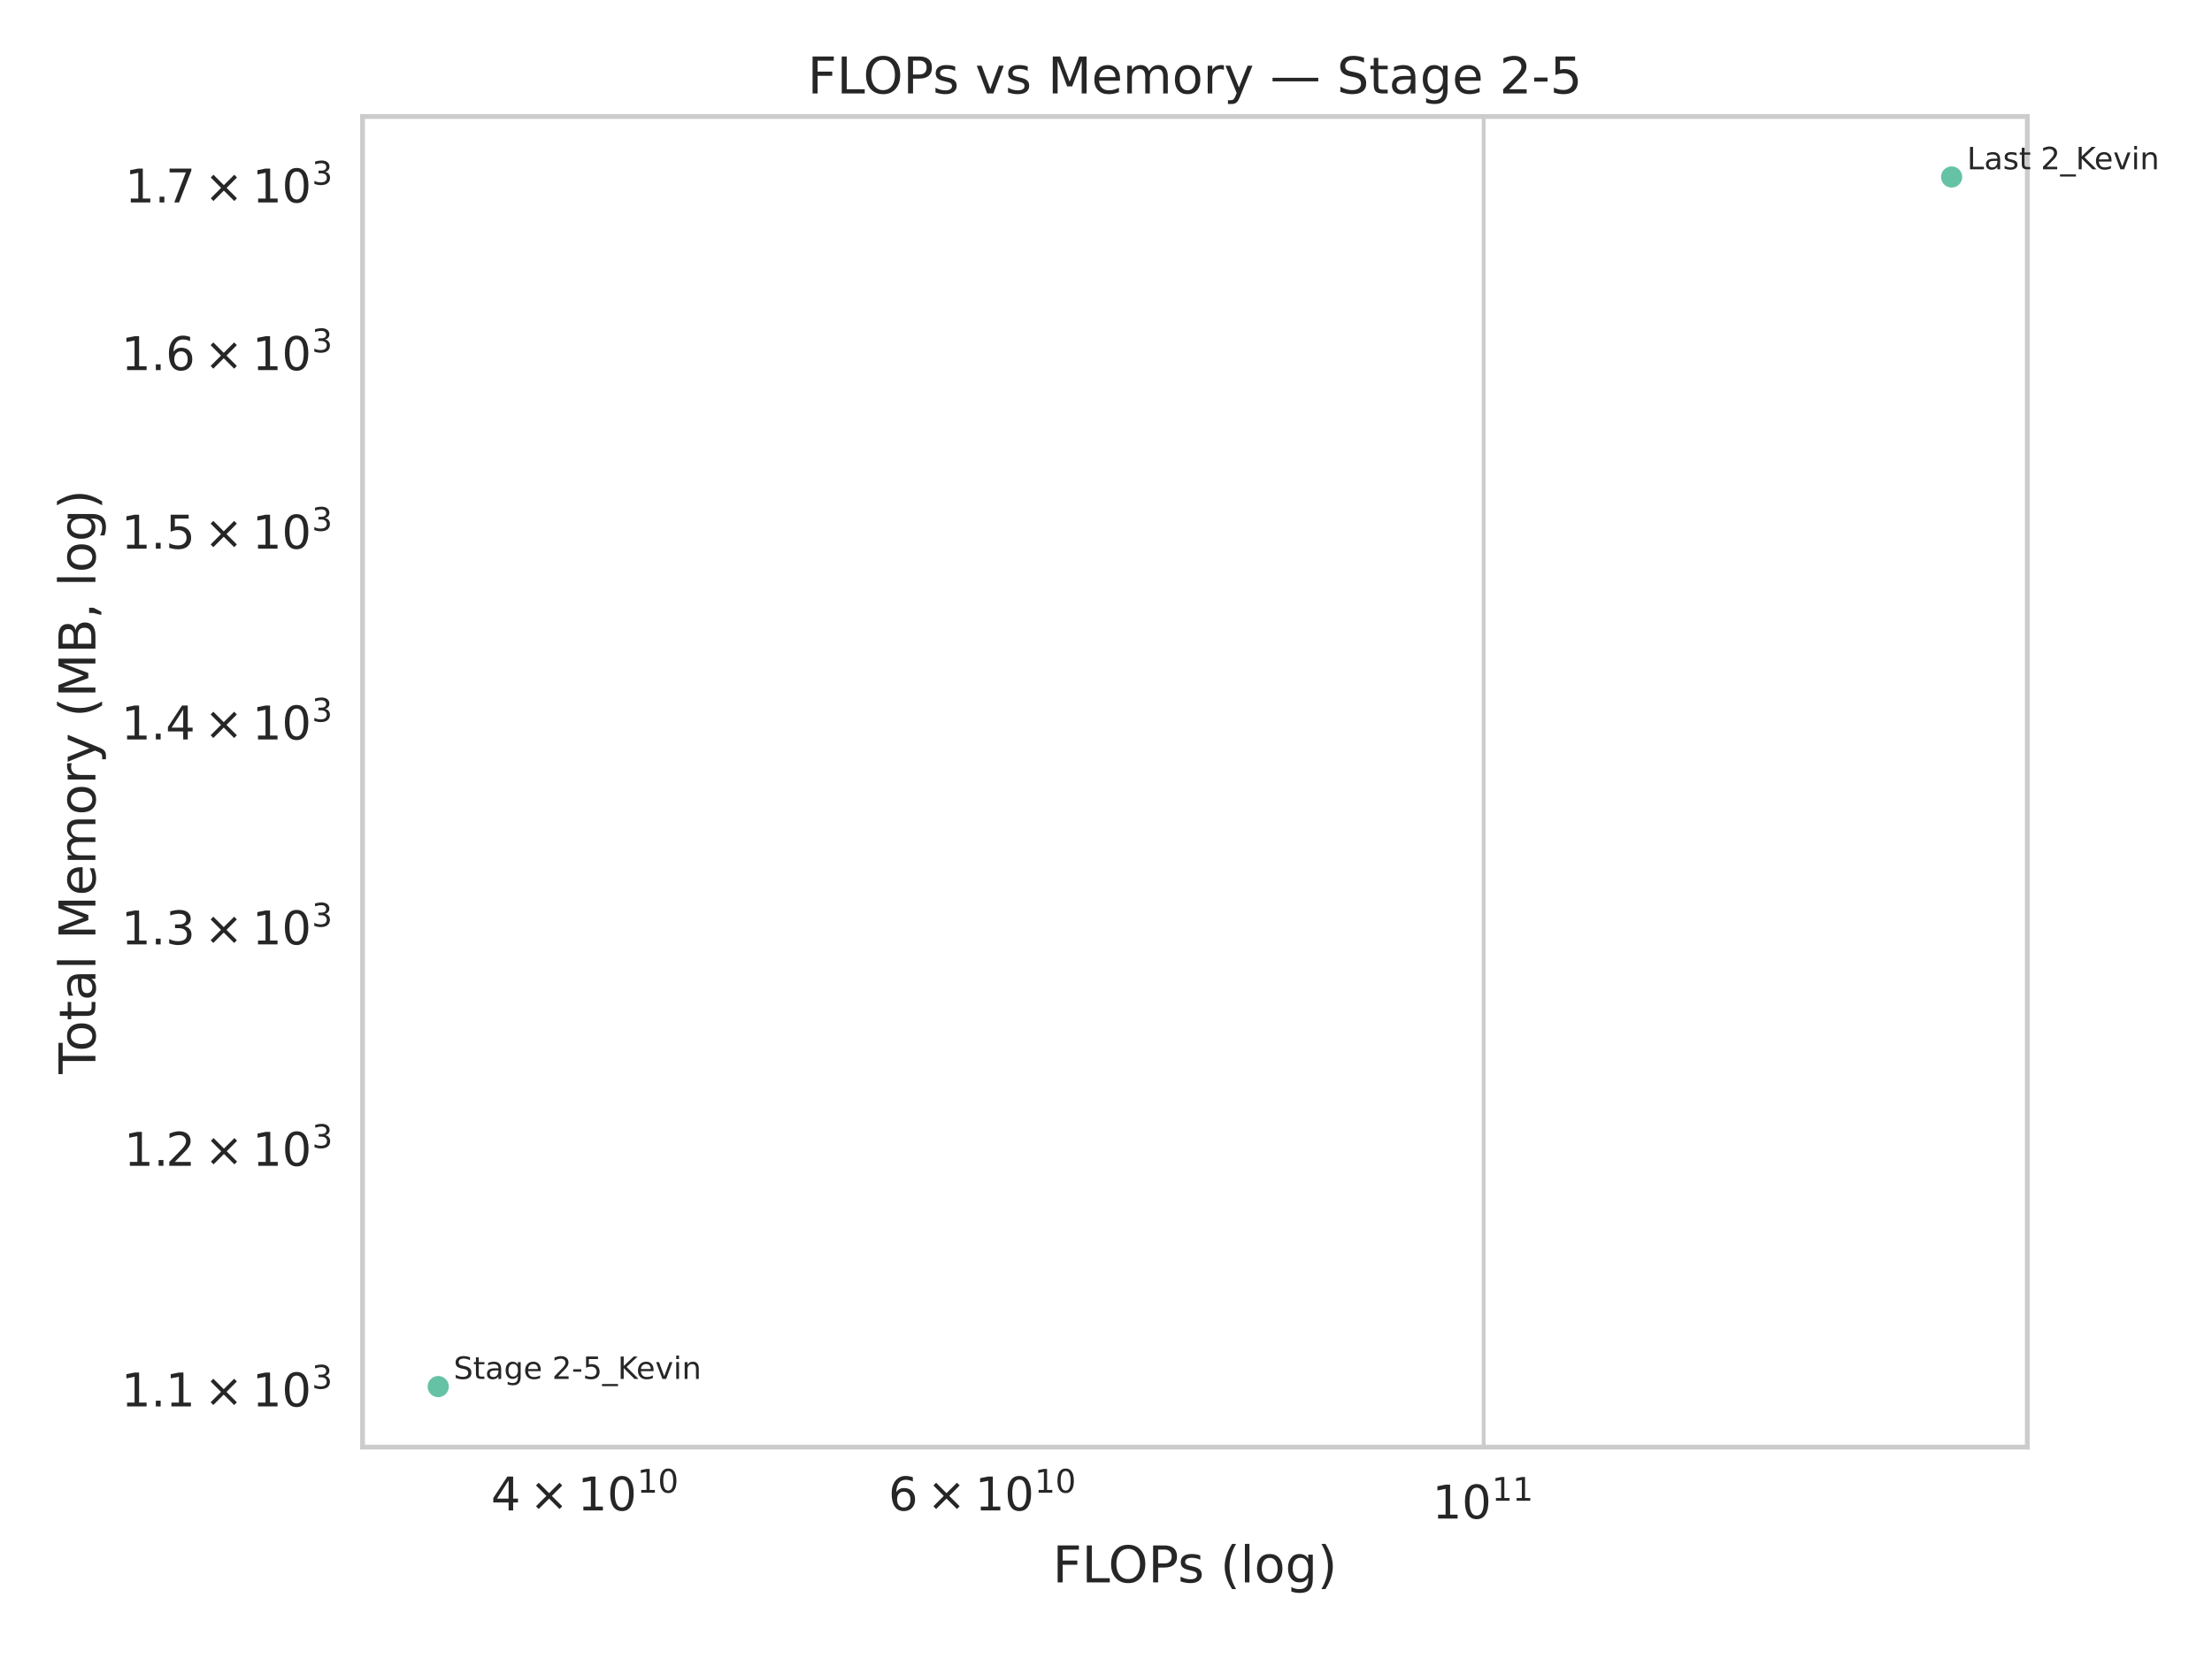
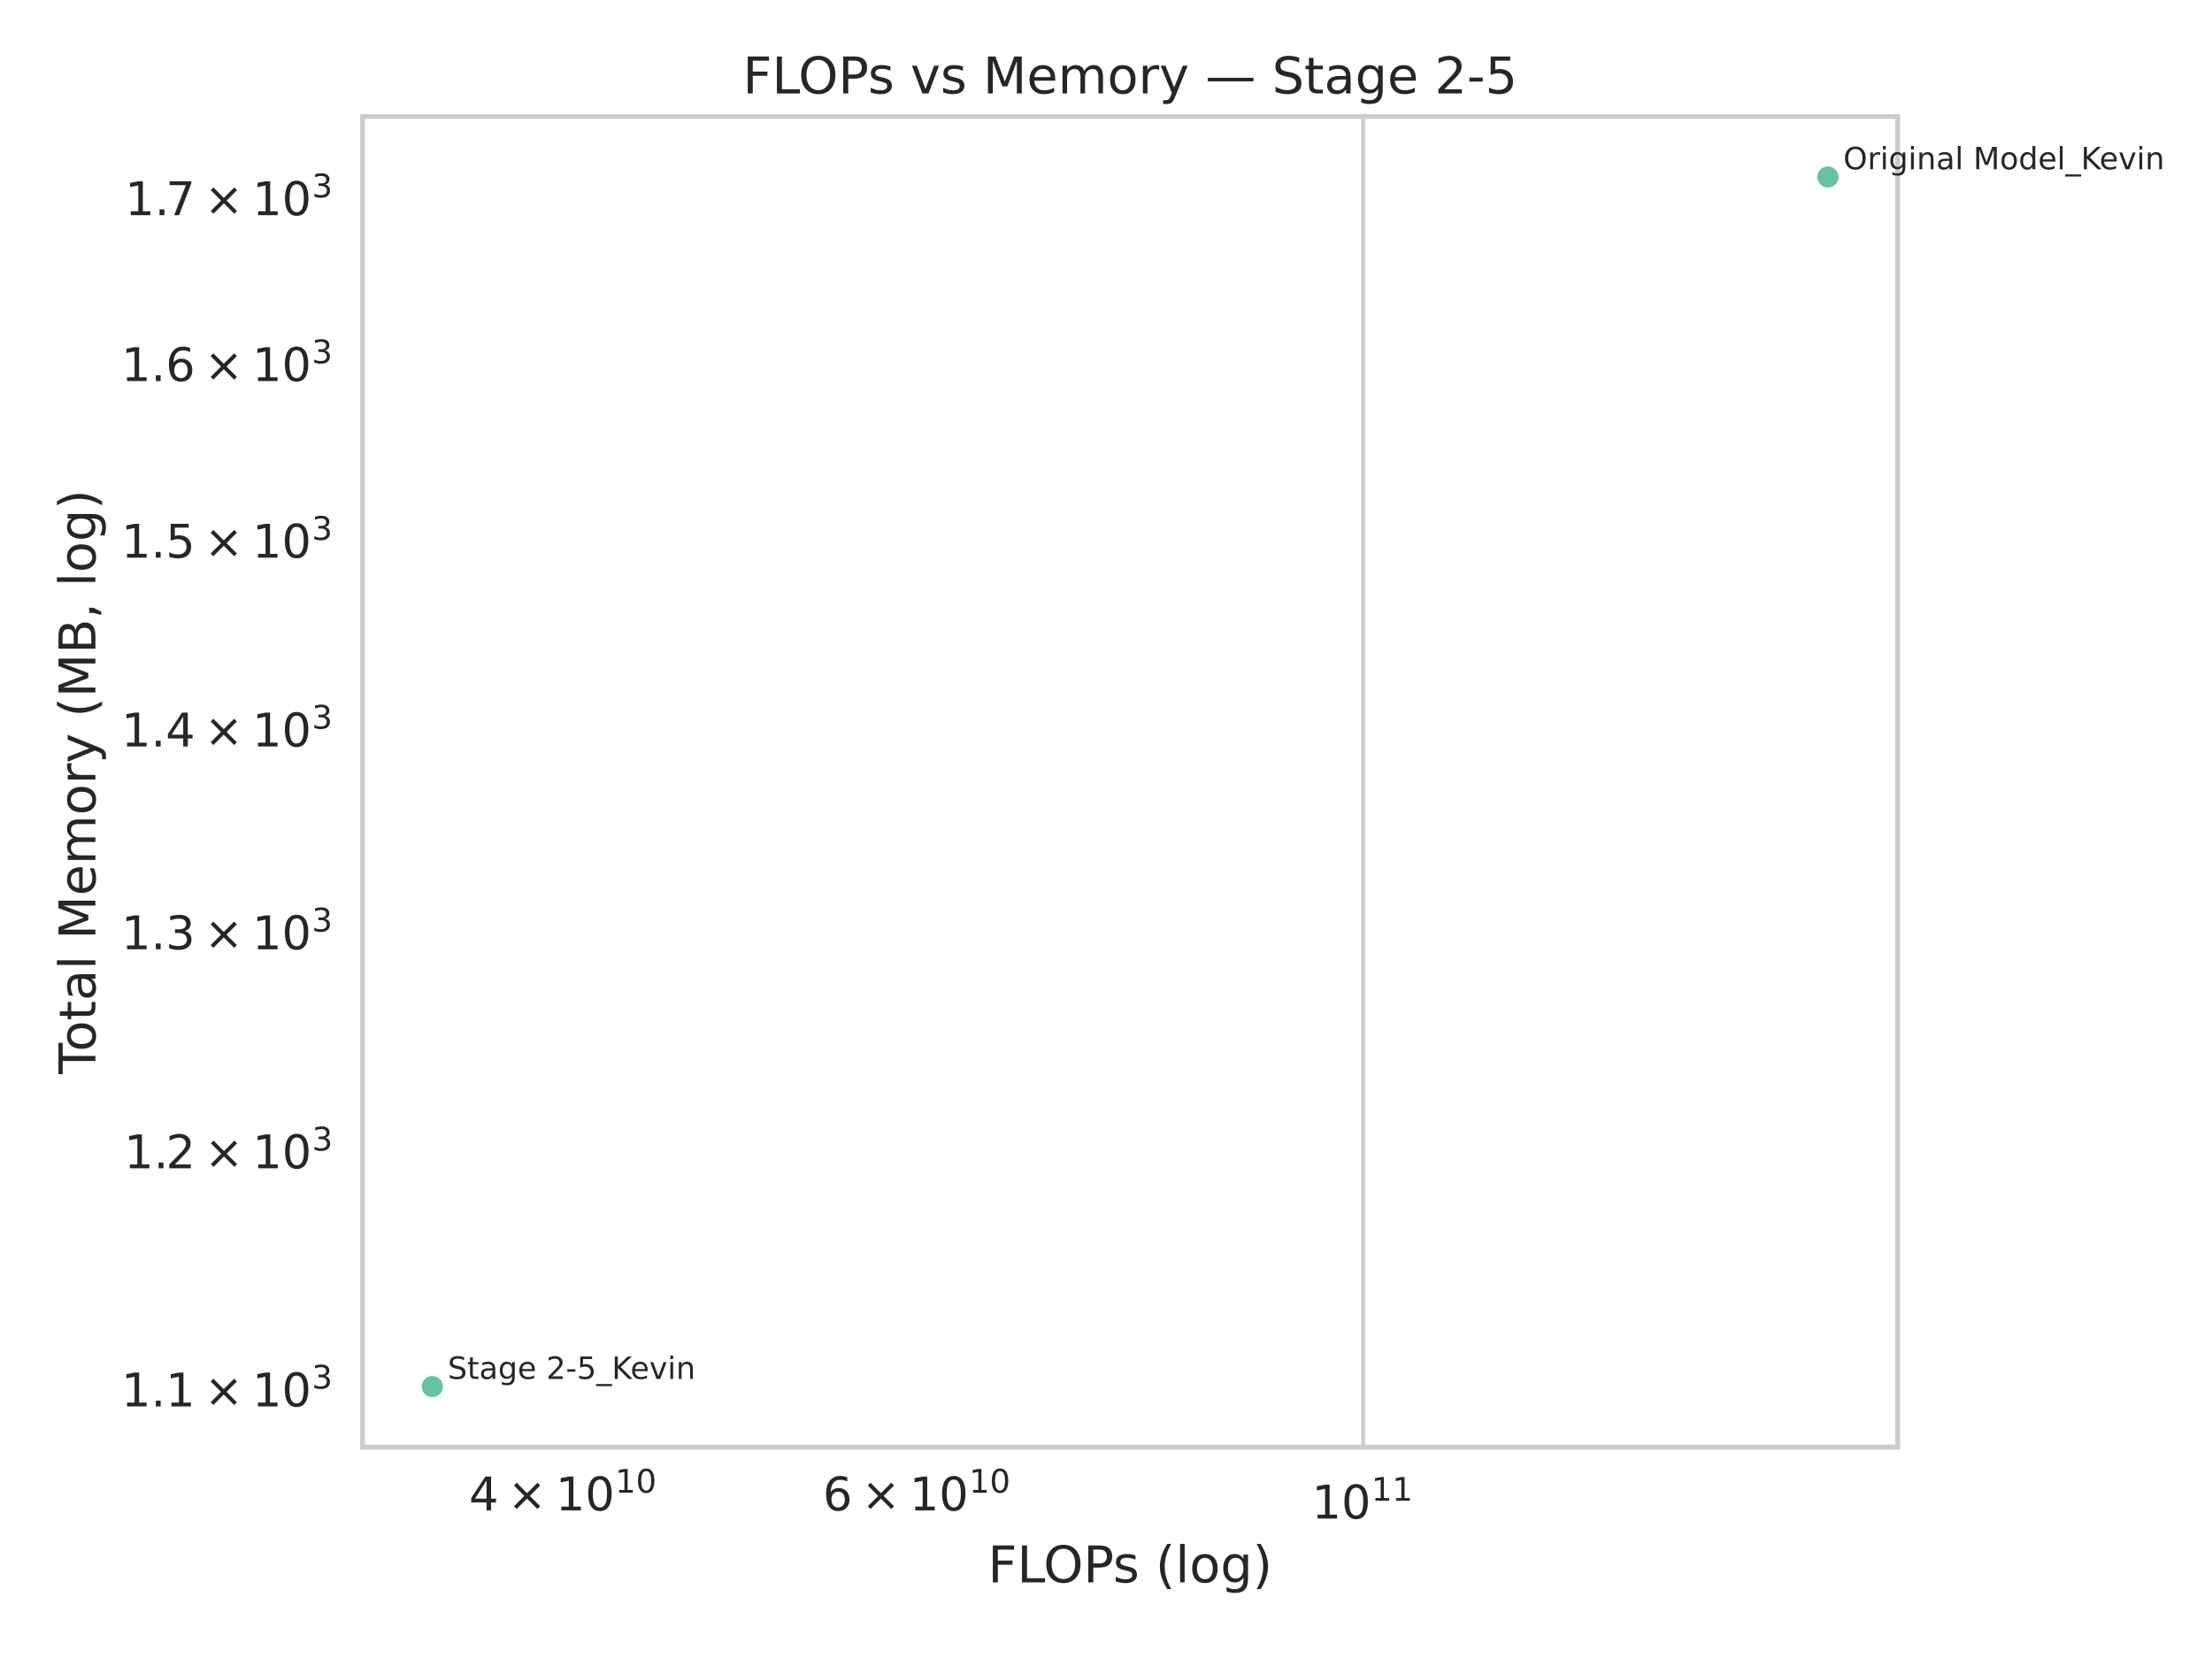
<svg xmlns="http://www.w3.org/2000/svg" xmlns:xlink="http://www.w3.org/1999/xlink" width="576pt" height="432pt" viewBox="0 0 576 432" version="1.1">
  <defs>
    <style type="text/css">*{stroke-linejoin: round; stroke-linecap: butt}</style>
  </defs>
  <g id="figure_1">
    <g id="patch_1">
      <path d="M 0 432  L 576 432  L 576 0  L 0 0  z " style="fill: #ffffff" />
    </g>
    <g id="axes_1">
      <g id="patch_2">
-         <path d="M 94.408 376.812  L 527.905 376.812  L 527.905 30.336  L 94.408 30.336  z " style="fill: #ffffff" />
+         <path d="M 94.408 376.812  L 494.155 376.812  L 494.155 30.336  L 94.408 30.336  z " style="fill: #ffffff" />
      </g>
      <g id="matplotlib.axis_1">
        <g id="xtick_1">
          <g id="line2d_1">
-             <path d="M 386.343 376.812  L 386.343 30.336  " clip-path="url(#pf99bbb9144)" style="fill: none; stroke: #cccccc; stroke-linecap: round" />
+             <path d="M 354.968 376.812  L 354.968 30.336  " clip-path="url(#p66e837a6e0)" style="fill: none; stroke: #cccccc; stroke-linecap: round" />
          </g>
          <g id="text_1">
-             <g style="fill: #262626" transform="translate(372.9727 395.5061) scale(0.121 -0.121)">
+             <g style="fill: #262626" transform="translate(341.5976 395.5061) scale(0.121 -0.121)">
              <defs>
                <path id="DejaVuSans-31" d="M 794 531  L 1825 531  L 1825 4091  L 703 3866  L 703 4441  L 1819 4666  L 2450 4666  L 2450 531  L 3481 531  L 3481 0  L 794 0  L 794 531  z " transform="scale(0.015625)" />
                <path id="DejaVuSans-30" d="M 2034 4250  Q 1547 4250 1301 3770  Q 1056 3291 1056 2328  Q 1056 1369 1301 889  Q 1547 409 2034 409  Q 2525 409 2770 889  Q 3016 1369 3016 2328  Q 3016 3291 2770 3770  Q 2525 4250 2034 4250  z M 2034 4750  Q 2819 4750 3233 4129  Q 3647 3509 3647 2328  Q 3647 1150 3233 529  Q 2819 -91 2034 -91  Q 1250 -91 836 529  Q 422 1150 422 2328  Q 422 3509 836 4129  Q 1250 4750 2034 4750  z " transform="scale(0.015625)" />
              </defs>
              <use xlink:href="#DejaVuSans-31" transform="translate(0 0.684375)" />
              <use xlink:href="#DejaVuSans-30" transform="translate(63.62305 0.684375)" />
              <use xlink:href="#DejaVuSans-31" transform="translate(128.2031 38.96563) scale(0.7)" />
              <use xlink:href="#DejaVuSans-31" transform="translate(172.7393 38.96563) scale(0.7)" />
            </g>
          </g>
        </g>
        <g id="xtick_2">
          <g id="text_2">
-             <g style="fill: #262626" transform="translate(127.8612 393.4061) scale(0.121 -0.121)">
+             <g style="fill: #262626" transform="translate(122.1209 393.4061) scale(0.121 -0.121)">
              <defs>
                <path id="DejaVuSans-34" d="M 2419 4116  L 825 1625  L 2419 1625  L 2419 4116  z M 2253 4666  L 3047 4666  L 3047 1625  L 3713 1625  L 3713 1100  L 3047 1100  L 3047 0  L 2419 0  L 2419 1100  L 313 1100  L 313 1709  L 2253 4666  z " transform="scale(0.015625)" />
                <path id="DejaVuSans-d7" d="M 4488 3438  L 3059 2003  L 4488 575  L 4116 197  L 2681 1631  L 1247 197  L 878 575  L 2303 2003  L 878 3438  L 1247 3816  L 2681 2381  L 4116 3816  L 4488 3438  z " transform="scale(0.015625)" />
              </defs>
              <use xlink:href="#DejaVuSans-34" transform="translate(0 0.765625)" />
              <use xlink:href="#DejaVuSans-d7" transform="translate(83.10547 0.765625)" />
              <use xlink:href="#DejaVuSans-31" transform="translate(186.377 0.765625)" />
              <use xlink:href="#DejaVuSans-30" transform="translate(250 0.765625)" />
              <use xlink:href="#DejaVuSans-31" transform="translate(314.5801 39.04688) scale(0.7)" />
              <use xlink:href="#DejaVuSans-30" transform="translate(359.1162 39.04688) scale(0.7)" />
            </g>
          </g>
        </g>
        <g id="xtick_3" />
        <g id="xtick_4">
          <g id="text_3">
-             <g style="fill: #262626" transform="translate(231.3452 393.4061) scale(0.121 -0.121)">
+             <g style="fill: #262626" transform="translate(214.2613 393.4061) scale(0.121 -0.121)">
              <defs>
                <path id="DejaVuSans-36" d="M 2113 2584  Q 1688 2584 1439 2293  Q 1191 2003 1191 1497  Q 1191 994 1439 701  Q 1688 409 2113 409  Q 2538 409 2786 701  Q 3034 994 3034 1497  Q 3034 2003 2786 2293  Q 2538 2584 2113 2584  z M 3366 4563  L 3366 3988  Q 3128 4100 2886 4159  Q 2644 4219 2406 4219  Q 1781 4219 1451 3797  Q 1122 3375 1075 2522  Q 1259 2794 1537 2939  Q 1816 3084 2150 3084  Q 2853 3084 3261 2657  Q 3669 2231 3669 1497  Q 3669 778 3244 343  Q 2819 -91 2113 -91  Q 1303 -91 875 529  Q 447 1150 447 2328  Q 447 3434 972 4092  Q 1497 4750 2381 4750  Q 2619 4750 2861 4703  Q 3103 4656 3366 4563  z " transform="scale(0.015625)" />
              </defs>
              <use xlink:href="#DejaVuSans-36" transform="translate(0 0.765625)" />
              <use xlink:href="#DejaVuSans-d7" transform="translate(83.10547 0.765625)" />
              <use xlink:href="#DejaVuSans-31" transform="translate(186.377 0.765625)" />
              <use xlink:href="#DejaVuSans-30" transform="translate(250 0.765625)" />
              <use xlink:href="#DejaVuSans-31" transform="translate(314.5801 39.04688) scale(0.7)" />
              <use xlink:href="#DejaVuSans-30" transform="translate(359.1162 39.04688) scale(0.7)" />
            </g>
          </g>
        </g>
        <g id="xtick_5" />
        <g id="xtick_6" />
        <g id="xtick_7" />
        <g id="text_4">
-           <g style="fill: #262626" transform="translate(274.1151 412.0525) scale(0.132 -0.132)">
+           <g style="fill: #262626" transform="translate(257.2401 412.0525) scale(0.132 -0.132)">
            <defs>
              <path id="DejaVuSans-46" d="M 628 4666  L 3309 4666  L 3309 4134  L 1259 4134  L 1259 2759  L 3109 2759  L 3109 2228  L 1259 2228  L 1259 0  L 628 0  L 628 4666  z " transform="scale(0.015625)" />
              <path id="DejaVuSans-4c" d="M 628 4666  L 1259 4666  L 1259 531  L 3531 531  L 3531 0  L 628 0  L 628 4666  z " transform="scale(0.015625)" />
              <path id="DejaVuSans-4f" d="M 2522 4238  Q 1834 4238 1429 3725  Q 1025 3213 1025 2328  Q 1025 1447 1429 934  Q 1834 422 2522 422  Q 3209 422 3611 934  Q 4013 1447 4013 2328  Q 4013 3213 3611 3725  Q 3209 4238 2522 4238  z M 2522 4750  Q 3503 4750 4090 4092  Q 4678 3434 4678 2328  Q 4678 1225 4090 567  Q 3503 -91 2522 -91  Q 1538 -91 948 565  Q 359 1222 359 2328  Q 359 3434 948 4092  Q 1538 4750 2522 4750  z " transform="scale(0.015625)" />
              <path id="DejaVuSans-50" d="M 1259 4147  L 1259 2394  L 2053 2394  Q 2494 2394 2734 2622  Q 2975 2850 2975 3272  Q 2975 3691 2734 3919  Q 2494 4147 2053 4147  L 1259 4147  z M 628 4666  L 2053 4666  Q 2838 4666 3239 4311  Q 3641 3956 3641 3272  Q 3641 2581 3239 2228  Q 2838 1875 2053 1875  L 1259 1875  L 1259 0  L 628 0  L 628 4666  z " transform="scale(0.015625)" />
              <path id="DejaVuSans-73" d="M 2834 3397  L 2834 2853  Q 2591 2978 2328 3040  Q 2066 3103 1784 3103  Q 1356 3103 1142 2972  Q 928 2841 928 2578  Q 928 2378 1081 2264  Q 1234 2150 1697 2047  L 1894 2003  Q 2506 1872 2764 1633  Q 3022 1394 3022 966  Q 3022 478 2636 193  Q 2250 -91 1575 -91  Q 1294 -91 989 -36  Q 684 19 347 128  L 347 722  Q 666 556 975 473  Q 1284 391 1588 391  Q 1994 391 2212 530  Q 2431 669 2431 922  Q 2431 1156 2273 1281  Q 2116 1406 1581 1522  L 1381 1569  Q 847 1681 609 1914  Q 372 2147 372 2553  Q 372 3047 722 3315  Q 1072 3584 1716 3584  Q 2034 3584 2315 3537  Q 2597 3491 2834 3397  z " transform="scale(0.015625)" />
              <path id="DejaVuSans-20" transform="scale(0.015625)" />
              <path id="DejaVuSans-28" d="M 1984 4856  Q 1566 4138 1362 3434  Q 1159 2731 1159 2009  Q 1159 1288 1364 580  Q 1569 -128 1984 -844  L 1484 -844  Q 1016 -109 783 600  Q 550 1309 550 2009  Q 550 2706 781 3412  Q 1013 4119 1484 4856  L 1984 4856  z " transform="scale(0.015625)" />
              <path id="DejaVuSans-6c" d="M 603 4863  L 1178 4863  L 1178 0  L 603 0  L 603 4863  z " transform="scale(0.015625)" />
              <path id="DejaVuSans-6f" d="M 1959 3097  Q 1497 3097 1228 2736  Q 959 2375 959 1747  Q 959 1119 1226 758  Q 1494 397 1959 397  Q 2419 397 2687 759  Q 2956 1122 2956 1747  Q 2956 2369 2687 2733  Q 2419 3097 1959 3097  z M 1959 3584  Q 2709 3584 3137 3096  Q 3566 2609 3566 1747  Q 3566 888 3137 398  Q 2709 -91 1959 -91  Q 1206 -91 779 398  Q 353 888 353 1747  Q 353 2609 779 3096  Q 1206 3584 1959 3584  z " transform="scale(0.015625)" />
              <path id="DejaVuSans-67" d="M 2906 1791  Q 2906 2416 2648 2759  Q 2391 3103 1925 3103  Q 1463 3103 1205 2759  Q 947 2416 947 1791  Q 947 1169 1205 825  Q 1463 481 1925 481  Q 2391 481 2648 825  Q 2906 1169 2906 1791  z M 3481 434  Q 3481 -459 3084 -895  Q 2688 -1331 1869 -1331  Q 1566 -1331 1297 -1286  Q 1028 -1241 775 -1147  L 775 -588  Q 1028 -725 1275 -790  Q 1522 -856 1778 -856  Q 2344 -856 2625 -561  Q 2906 -266 2906 331  L 2906 616  Q 2728 306 2450 153  Q 2172 0 1784 0  Q 1141 0 747 490  Q 353 981 353 1791  Q 353 2603 747 3093  Q 1141 3584 1784 3584  Q 2172 3584 2450 3431  Q 2728 3278 2906 2969  L 2906 3500  L 3481 3500  L 3481 434  z " transform="scale(0.015625)" />
              <path id="DejaVuSans-29" d="M 513 4856  L 1013 4856  Q 1481 4119 1714 3412  Q 1947 2706 1947 2009  Q 1947 1309 1714 600  Q 1481 -109 1013 -844  L 513 -844  Q 928 -128 1133 580  Q 1338 1288 1338 2009  Q 1338 2731 1133 3434  Q 928 4138 513 4856  z " transform="scale(0.015625)" />
            </defs>
            <use xlink:href="#DejaVuSans-46" />
            <use xlink:href="#DejaVuSans-4c" transform="translate(57.51953 0)" />
            <use xlink:href="#DejaVuSans-4f" transform="translate(109.6074 0)" />
            <use xlink:href="#DejaVuSans-50" transform="translate(188.3184 0)" />
            <use xlink:href="#DejaVuSans-73" transform="translate(246.8711 0)" />
            <use xlink:href="#DejaVuSans-20" transform="translate(298.9707 0)" />
            <use xlink:href="#DejaVuSans-28" transform="translate(330.7578 0)" />
            <use xlink:href="#DejaVuSans-6c" transform="translate(369.7715 0)" />
            <use xlink:href="#DejaVuSans-6f" transform="translate(397.5547 0)" />
            <use xlink:href="#DejaVuSans-67" transform="translate(458.7363 0)" />
            <use xlink:href="#DejaVuSans-29" transform="translate(522.2129 0)" />
          </g>
        </g>
      </g>
      <g id="matplotlib.axis_2">
        <g id="ytick_1">
          <g id="text_5">
-             <g style="fill: #262626" transform="translate(31.59017 366.3274) scale(0.121 -0.121)">
+             <g style="fill: #262626" transform="translate(31.59017 366.3203) scale(0.121 -0.121)">
              <defs>
                <path id="DejaVuSans-2e" d="M 684 794  L 1344 794  L 1344 0  L 684 0  L 684 794  z " transform="scale(0.015625)" />
                <path id="DejaVuSans-33" d="M 2597 2516  Q 3050 2419 3304 2112  Q 3559 1806 3559 1356  Q 3559 666 3084 287  Q 2609 -91 1734 -91  Q 1441 -91 1130 -33  Q 819 25 488 141  L 488 750  Q 750 597 1062 519  Q 1375 441 1716 441  Q 2309 441 2620 675  Q 2931 909 2931 1356  Q 2931 1769 2642 2001  Q 2353 2234 1838 2234  L 1294 2234  L 1294 2753  L 1863 2753  Q 2328 2753 2575 2939  Q 2822 3125 2822 3475  Q 2822 3834 2567 4026  Q 2313 4219 1838 4219  Q 1578 4219 1281 4162  Q 984 4106 628 3988  L 628 4550  Q 988 4650 1302 4700  Q 1616 4750 1894 4750  Q 2613 4750 3031 4423  Q 3450 4097 3450 3541  Q 3450 3153 3228 2886  Q 3006 2619 2597 2516  z " transform="scale(0.015625)" />
              </defs>
              <use xlink:href="#DejaVuSans-31" transform="translate(0 0.765625)" />
              <use xlink:href="#DejaVuSans-2e" transform="translate(63.62305 0.765625)" />
              <use xlink:href="#DejaVuSans-31" transform="translate(95.41016 0.765625)" />
              <use xlink:href="#DejaVuSans-d7" transform="translate(178.5156 0.765625)" />
              <use xlink:href="#DejaVuSans-31" transform="translate(281.7871 0.765625)" />
              <use xlink:href="#DejaVuSans-30" transform="translate(345.4102 0.765625)" />
              <use xlink:href="#DejaVuSans-33" transform="translate(409.9902 39.04688) scale(0.7)" />
            </g>
          </g>
        </g>
        <g id="ytick_2">
          <g id="text_6">
-             <g style="fill: #262626" transform="translate(32.31617 303.6606) scale(0.121 -0.121)">
+             <g style="fill: #262626" transform="translate(32.31617 304.3172) scale(0.121 -0.121)">
              <defs>
                <path id="DejaVuSans-32" d="M 1228 531  L 3431 531  L 3431 0  L 469 0  L 469 531  Q 828 903 1448 1529  Q 2069 2156 2228 2338  Q 2531 2678 2651 2914  Q 2772 3150 2772 3378  Q 2772 3750 2511 3984  Q 2250 4219 1831 4219  Q 1534 4219 1204 4116  Q 875 4013 500 3803  L 500 4441  Q 881 4594 1212 4672  Q 1544 4750 1819 4750  Q 2544 4750 2975 4387  Q 3406 4025 3406 3419  Q 3406 3131 3298 2873  Q 3191 2616 2906 2266  Q 2828 2175 2409 1742  Q 1991 1309 1228 531  z " transform="scale(0.015625)" />
              </defs>
              <use xlink:href="#DejaVuSans-31" transform="translate(0 0.765625)" />
              <use xlink:href="#DejaVuSans-2e" transform="translate(63.62305 0.765625)" />
              <use xlink:href="#DejaVuSans-32" transform="translate(89.91016 0.765625)" />
              <use xlink:href="#DejaVuSans-d7" transform="translate(173.0156 0.765625)" />
              <use xlink:href="#DejaVuSans-31" transform="translate(276.2871 0.765625)" />
              <use xlink:href="#DejaVuSans-30" transform="translate(339.9102 0.765625)" />
              <use xlink:href="#DejaVuSans-33" transform="translate(404.4902 39.04688) scale(0.7)" />
            </g>
          </g>
        </g>
        <g id="ytick_3">
          <g id="text_7">
-             <g style="fill: #262626" transform="translate(31.59017 246.0127) scale(0.121 -0.121)">
+             <g style="fill: #262626" transform="translate(31.59017 247.2798) scale(0.121 -0.121)">
              <use xlink:href="#DejaVuSans-31" transform="translate(0 0.765625)" />
              <use xlink:href="#DejaVuSans-2e" transform="translate(63.62305 0.765625)" />
              <use xlink:href="#DejaVuSans-33" transform="translate(95.41016 0.765625)" />
              <use xlink:href="#DejaVuSans-d7" transform="translate(178.5156 0.765625)" />
              <use xlink:href="#DejaVuSans-31" transform="translate(281.7871 0.765625)" />
              <use xlink:href="#DejaVuSans-30" transform="translate(345.4102 0.765625)" />
              <use xlink:href="#DejaVuSans-33" transform="translate(409.9902 39.04688) scale(0.7)" />
            </g>
          </g>
        </g>
        <g id="ytick_4">
          <g id="text_8">
-             <g style="fill: #262626" transform="translate(31.59017 192.6392) scale(0.121 -0.121)">
+             <g style="fill: #262626" transform="translate(31.59017 194.4715) scale(0.121 -0.121)">
              <use xlink:href="#DejaVuSans-31" transform="translate(0 0.765625)" />
              <use xlink:href="#DejaVuSans-2e" transform="translate(63.62305 0.765625)" />
              <use xlink:href="#DejaVuSans-34" transform="translate(95.41016 0.765625)" />
              <use xlink:href="#DejaVuSans-d7" transform="translate(178.5156 0.765625)" />
              <use xlink:href="#DejaVuSans-31" transform="translate(281.7871 0.765625)" />
              <use xlink:href="#DejaVuSans-30" transform="translate(345.4102 0.765625)" />
              <use xlink:href="#DejaVuSans-33" transform="translate(409.9902 39.04688) scale(0.7)" />
            </g>
          </g>
        </g>
        <g id="ytick_5">
          <g id="text_9">
-             <g style="fill: #262626" transform="translate(31.59017 142.9496) scale(0.121 -0.121)">
+             <g style="fill: #262626" transform="translate(31.59017 145.3081) scale(0.121 -0.121)">
              <defs>
                <path id="DejaVuSans-35" d="M 691 4666  L 3169 4666  L 3169 4134  L 1269 4134  L 1269 2991  Q 1406 3038 1543 3061  Q 1681 3084 1819 3084  Q 2600 3084 3056 2656  Q 3513 2228 3513 1497  Q 3513 744 3044 326  Q 2575 -91 1722 -91  Q 1428 -91 1123 -41  Q 819 9 494 109  L 494 744  Q 775 591 1075 516  Q 1375 441 1709 441  Q 2250 441 2565 725  Q 2881 1009 2881 1497  Q 2881 1984 2565 2268  Q 2250 2553 1709 2553  Q 1456 2553 1204 2497  Q 953 2441 691 2322  L 691 4666  z " transform="scale(0.015625)" />
              </defs>
              <use xlink:href="#DejaVuSans-31" transform="translate(0 0.765625)" />
              <use xlink:href="#DejaVuSans-2e" transform="translate(63.62305 0.765625)" />
              <use xlink:href="#DejaVuSans-35" transform="translate(95.41016 0.765625)" />
              <use xlink:href="#DejaVuSans-d7" transform="translate(178.5156 0.765625)" />
              <use xlink:href="#DejaVuSans-31" transform="translate(281.7871 0.765625)" />
              <use xlink:href="#DejaVuSans-30" transform="translate(345.4102 0.765625)" />
              <use xlink:href="#DejaVuSans-33" transform="translate(409.9902 39.04688) scale(0.7)" />
            </g>
          </g>
        </g>
        <g id="ytick_6">
          <g id="text_10">
-             <g style="fill: #262626" transform="translate(31.59017 96.46806) scale(0.121 -0.121)">
+             <g style="fill: #262626" transform="translate(31.59017 99.31883) scale(0.121 -0.121)">
              <use xlink:href="#DejaVuSans-31" transform="translate(0 0.765625)" />
              <use xlink:href="#DejaVuSans-2e" transform="translate(63.62305 0.765625)" />
              <use xlink:href="#DejaVuSans-36" transform="translate(95.41016 0.765625)" />
              <use xlink:href="#DejaVuSans-d7" transform="translate(178.5156 0.765625)" />
              <use xlink:href="#DejaVuSans-31" transform="translate(281.7871 0.765625)" />
              <use xlink:href="#DejaVuSans-30" transform="translate(345.4102 0.765625)" />
              <use xlink:href="#DejaVuSans-33" transform="translate(409.9902 39.04688) scale(0.7)" />
            </g>
          </g>
        </g>
        <g id="ytick_7">
          <g id="text_11">
-             <g style="fill: #262626" transform="translate(32.55817 52.80538) scale(0.121 -0.121)">
+             <g style="fill: #262626" transform="translate(32.55817 56.11855) scale(0.121 -0.121)">
              <defs>
                <path id="DejaVuSans-37" d="M 525 4666  L 3525 4666  L 3525 4397  L 1831 0  L 1172 0  L 2766 4134  L 525 4134  L 525 4666  z " transform="scale(0.015625)" />
              </defs>
              <use xlink:href="#DejaVuSans-31" transform="translate(0 0.765625)" />
              <use xlink:href="#DejaVuSans-2e" transform="translate(63.62305 0.765625)" />
              <use xlink:href="#DejaVuSans-37" transform="translate(87.66016 0.765625)" />
              <use xlink:href="#DejaVuSans-d7" transform="translate(170.7656 0.765625)" />
              <use xlink:href="#DejaVuSans-31" transform="translate(274.0371 0.765625)" />
              <use xlink:href="#DejaVuSans-30" transform="translate(337.6602 0.765625)" />
              <use xlink:href="#DejaVuSans-33" transform="translate(402.2402 39.04688) scale(0.7)" />
            </g>
          </g>
        </g>
        <g id="text_12">
          <g style="fill: #262626" transform="translate(24.84499 279.6545) rotate(-90) scale(0.132 -0.132)">
            <defs>
              <path id="DejaVuSans-54" d="M -19 4666  L 3928 4666  L 3928 4134  L 2272 4134  L 2272 0  L 1638 0  L 1638 4134  L -19 4134  L -19 4666  z " transform="scale(0.015625)" />
              <path id="DejaVuSans-74" d="M 1172 4494  L 1172 3500  L 2356 3500  L 2356 3053  L 1172 3053  L 1172 1153  Q 1172 725 1289 603  Q 1406 481 1766 481  L 2356 481  L 2356 0  L 1766 0  Q 1100 0 847 248  Q 594 497 594 1153  L 594 3053  L 172 3053  L 172 3500  L 594 3500  L 594 4494  L 1172 4494  z " transform="scale(0.015625)" />
              <path id="DejaVuSans-61" d="M 2194 1759  Q 1497 1759 1228 1600  Q 959 1441 959 1056  Q 959 750 1161 570  Q 1363 391 1709 391  Q 2188 391 2477 730  Q 2766 1069 2766 1631  L 2766 1759  L 2194 1759  z M 3341 1997  L 3341 0  L 2766 0  L 2766 531  Q 2569 213 2275 61  Q 1981 -91 1556 -91  Q 1019 -91 701 211  Q 384 513 384 1019  Q 384 1609 779 1909  Q 1175 2209 1959 2209  L 2766 2209  L 2766 2266  Q 2766 2663 2505 2880  Q 2244 3097 1772 3097  Q 1472 3097 1187 3025  Q 903 2953 641 2809  L 641 3341  Q 956 3463 1253 3523  Q 1550 3584 1831 3584  Q 2591 3584 2966 3190  Q 3341 2797 3341 1997  z " transform="scale(0.015625)" />
              <path id="DejaVuSans-4d" d="M 628 4666  L 1569 4666  L 2759 1491  L 3956 4666  L 4897 4666  L 4897 0  L 4281 0  L 4281 4097  L 3078 897  L 2444 897  L 1241 4097  L 1241 0  L 628 0  L 628 4666  z " transform="scale(0.015625)" />
              <path id="DejaVuSans-65" d="M 3597 1894  L 3597 1613  L 953 1613  Q 991 1019 1311 708  Q 1631 397 2203 397  Q 2534 397 2845 478  Q 3156 559 3463 722  L 3463 178  Q 3153 47 2828 -22  Q 2503 -91 2169 -91  Q 1331 -91 842 396  Q 353 884 353 1716  Q 353 2575 817 3079  Q 1281 3584 2069 3584  Q 2775 3584 3186 3129  Q 3597 2675 3597 1894  z M 3022 2063  Q 3016 2534 2758 2815  Q 2500 3097 2075 3097  Q 1594 3097 1305 2825  Q 1016 2553 972 2059  L 3022 2063  z " transform="scale(0.015625)" />
              <path id="DejaVuSans-6d" d="M 3328 2828  Q 3544 3216 3844 3400  Q 4144 3584 4550 3584  Q 5097 3584 5394 3201  Q 5691 2819 5691 2113  L 5691 0  L 5113 0  L 5113 2094  Q 5113 2597 4934 2840  Q 4756 3084 4391 3084  Q 3944 3084 3684 2787  Q 3425 2491 3425 1978  L 3425 0  L 2847 0  L 2847 2094  Q 2847 2600 2669 2842  Q 2491 3084 2119 3084  Q 1678 3084 1418 2786  Q 1159 2488 1159 1978  L 1159 0  L 581 0  L 581 3500  L 1159 3500  L 1159 2956  Q 1356 3278 1631 3431  Q 1906 3584 2284 3584  Q 2666 3584 2933 3390  Q 3200 3197 3328 2828  z " transform="scale(0.015625)" />
              <path id="DejaVuSans-72" d="M 2631 2963  Q 2534 3019 2420 3045  Q 2306 3072 2169 3072  Q 1681 3072 1420 2755  Q 1159 2438 1159 1844  L 1159 0  L 581 0  L 581 3500  L 1159 3500  L 1159 2956  Q 1341 3275 1631 3429  Q 1922 3584 2338 3584  Q 2397 3584 2469 3576  Q 2541 3569 2628 3553  L 2631 2963  z " transform="scale(0.015625)" />
              <path id="DejaVuSans-79" d="M 2059 -325  Q 1816 -950 1584 -1140  Q 1353 -1331 966 -1331  L 506 -1331  L 506 -850  L 844 -850  Q 1081 -850 1212 -737  Q 1344 -625 1503 -206  L 1606 56  L 191 3500  L 800 3500  L 1894 763  L 2988 3500  L 3597 3500  L 2059 -325  z " transform="scale(0.015625)" />
              <path id="DejaVuSans-42" d="M 1259 2228  L 1259 519  L 2272 519  Q 2781 519 3026 730  Q 3272 941 3272 1375  Q 3272 1813 3026 2020  Q 2781 2228 2272 2228  L 1259 2228  z M 1259 4147  L 1259 2741  L 2194 2741  Q 2656 2741 2882 2914  Q 3109 3088 3109 3444  Q 3109 3797 2882 3972  Q 2656 4147 2194 4147  L 1259 4147  z M 628 4666  L 2241 4666  Q 2963 4666 3353 4366  Q 3744 4066 3744 3513  Q 3744 3084 3544 2831  Q 3344 2578 2956 2516  Q 3422 2416 3680 2098  Q 3938 1781 3938 1306  Q 3938 681 3513 340  Q 3088 0 2303 0  L 628 0  L 628 4666  z " transform="scale(0.015625)" />
              <path id="DejaVuSans-2c" d="M 750 794  L 1409 794  L 1409 256  L 897 -744  L 494 -744  L 750 256  L 750 794  z " transform="scale(0.015625)" />
            </defs>
            <use xlink:href="#DejaVuSans-54" />
            <use xlink:href="#DejaVuSans-6f" transform="translate(44.08398 0)" />
            <use xlink:href="#DejaVuSans-74" transform="translate(105.2656 0)" />
            <use xlink:href="#DejaVuSans-61" transform="translate(144.4746 0)" />
            <use xlink:href="#DejaVuSans-6c" transform="translate(205.7539 0)" />
            <use xlink:href="#DejaVuSans-20" transform="translate(233.5371 0)" />
            <use xlink:href="#DejaVuSans-4d" transform="translate(265.3242 0)" />
            <use xlink:href="#DejaVuSans-65" transform="translate(351.6035 0)" />
            <use xlink:href="#DejaVuSans-6d" transform="translate(413.127 0)" />
            <use xlink:href="#DejaVuSans-6f" transform="translate(510.5391 0)" />
            <use xlink:href="#DejaVuSans-72" transform="translate(571.7207 0)" />
            <use xlink:href="#DejaVuSans-79" transform="translate(612.834 0)" />
            <use xlink:href="#DejaVuSans-20" transform="translate(672.0137 0)" />
            <use xlink:href="#DejaVuSans-28" transform="translate(703.8008 0)" />
            <use xlink:href="#DejaVuSans-4d" transform="translate(742.8145 0)" />
            <use xlink:href="#DejaVuSans-42" transform="translate(829.0938 0)" />
            <use xlink:href="#DejaVuSans-2c" transform="translate(897.6973 0)" />
            <use xlink:href="#DejaVuSans-20" transform="translate(929.4844 0)" />
            <use xlink:href="#DejaVuSans-6c" transform="translate(961.2715 0)" />
            <use xlink:href="#DejaVuSans-6f" transform="translate(989.0547 0)" />
            <use xlink:href="#DejaVuSans-67" transform="translate(1050.236 0)" />
            <use xlink:href="#DejaVuSans-29" transform="translate(1113.713 0)" />
          </g>
        </g>
      </g>
      <g id="PathCollection_1">
        <defs>
-           <path id="m4bed3da1b2" d="M 0 3  C 0.796 3 1.559 2.684 2.121 2.121  C 2.684 1.559 3 0.796 3 0  C 3 -0.796 2.684 -1.559 2.121 -2.121  C 1.559 -2.684 0.796 -3 0 -3  C -0.796 -3 -1.559 -2.684 -2.121 -2.121  C -2.684 -1.559 -3 -0.796 -3 0  C -3 0.796 -2.684 1.559 -2.121 2.121  C -1.559 2.684 -0.796 3 0 3  z " style="stroke: #ffffff; stroke-width: 0.48" />
+           <path id="m1224c2b469" d="M 0 3  C 0.796 3 1.559 2.684 2.121 2.121  C 2.684 1.559 3 0.796 3 0  C 3 -0.796 2.684 -1.559 2.121 -2.121  C 1.559 -2.684 0.796 -3 0 -3  C -0.796 -3 -1.559 -2.684 -2.121 -2.121  C -2.684 -1.559 -3 -0.796 -3 0  C -3 0.796 -2.684 1.559 -2.121 2.121  C -1.559 2.684 -0.796 3 0 3  z " style="stroke: #ffffff; stroke-width: 0.48" />
        </defs>
-         <g clip-path="url(#pf99bbb9144)">
-           <use xlink:href="#m4bed3da1b2" x="114.113" y="361.063" style="fill: #66c2a5; stroke: #ffffff; stroke-width: 0.48" />
-           <use xlink:href="#m4bed3da1b2" x="508.201" y="46.085" style="fill: #66c2a5; stroke: #ffffff; stroke-width: 0.48" />
+         <g clip-path="url(#p66e837a6e0)">
+           <use xlink:href="#m1224c2b469" x="475.985" y="46.085" style="fill: #66c2a5; stroke: #ffffff; stroke-width: 0.48" />
+           <use xlink:href="#m1224c2b469" x="112.578" y="361.063" style="fill: #66c2a5; stroke: #ffffff; stroke-width: 0.48" />
        </g>
      </g>
      <g id="patch_3">
        <path d="M 94.408 376.812  L 94.408 30.336  " style="fill: none; stroke: #cccccc; stroke-width: 1.25; stroke-linejoin: miter; stroke-linecap: square" />
      </g>
      <g id="patch_4">
-         <path d="M 527.905 376.812  L 527.905 30.336  " style="fill: none; stroke: #cccccc; stroke-width: 1.25; stroke-linejoin: miter; stroke-linecap: square" />
+         <path d="M 494.155 376.812  L 494.155 30.336  " style="fill: none; stroke: #cccccc; stroke-width: 1.25; stroke-linejoin: miter; stroke-linecap: square" />
      </g>
      <g id="patch_5">
-         <path d="M 94.408 376.812  L 527.905 376.812  " style="fill: none; stroke: #cccccc; stroke-width: 1.25; stroke-linejoin: miter; stroke-linecap: square" />
+         <path d="M 94.408 376.812  L 494.155 376.812  " style="fill: none; stroke: #cccccc; stroke-width: 1.25; stroke-linejoin: miter; stroke-linecap: square" />
      </g>
      <g id="patch_6">
-         <path d="M 94.408 30.336  L 527.905 30.336  " style="fill: none; stroke: #cccccc; stroke-width: 1.25; stroke-linejoin: miter; stroke-linecap: square" />
+         <path d="M 94.408 30.336  L 494.155 30.336  " style="fill: none; stroke: #cccccc; stroke-width: 1.25; stroke-linejoin: miter; stroke-linecap: square" />
      </g>
      <g id="text_13">
-         <g style="fill: #262626" transform="translate(118.1126 359.0631) scale(0.08 -0.08)">
+         <g style="fill: #262626" transform="translate(479.9846 44.08491) scale(0.08 -0.08)">
+           <defs>
+             <path id="DejaVuSans-69" d="M 603 3500  L 1178 3500  L 1178 0  L 603 0  L 603 3500  z M 603 4863  L 1178 4863  L 1178 4134  L 603 4134  L 603 4863  z " transform="scale(0.015625)" />
+             <path id="DejaVuSans-6e" d="M 3513 2113  L 3513 0  L 2938 0  L 2938 2094  Q 2938 2591 2744 2837  Q 2550 3084 2163 3084  Q 1697 3084 1428 2787  Q 1159 2491 1159 1978  L 1159 0  L 581 0  L 581 3500  L 1159 3500  L 1159 2956  Q 1366 3272 1645 3428  Q 1925 3584 2291 3584  Q 2894 3584 3203 3211  Q 3513 2838 3513 2113  z " transform="scale(0.015625)" />
+             <path id="DejaVuSans-64" d="M 2906 2969  L 2906 4863  L 3481 4863  L 3481 0  L 2906 0  L 2906 525  Q 2725 213 2448 61  Q 2172 -91 1784 -91  Q 1150 -91 751 415  Q 353 922 353 1747  Q 353 2572 751 3078  Q 1150 3584 1784 3584  Q 2172 3584 2448 3432  Q 2725 3281 2906 2969  z M 947 1747  Q 947 1113 1208 752  Q 1469 391 1925 391  Q 2381 391 2643 752  Q 2906 1113 2906 1747  Q 2906 2381 2643 2742  Q 2381 3103 1925 3103  Q 1469 3103 1208 2742  Q 947 2381 947 1747  z " transform="scale(0.015625)" />
+             <path id="DejaVuSans-5f" d="M 3263 -1063  L 3263 -1509  L -63 -1509  L -63 -1063  L 3263 -1063  z " transform="scale(0.015625)" />
+             <path id="DejaVuSans-4b" d="M 628 4666  L 1259 4666  L 1259 2694  L 3353 4666  L 4166 4666  L 1850 2491  L 4331 0  L 3500 0  L 1259 2247  L 1259 0  L 628 0  L 628 4666  z " transform="scale(0.015625)" />
+             <path id="DejaVuSans-76" d="M 191 3500  L 800 3500  L 1894 563  L 2988 3500  L 3597 3500  L 2284 0  L 1503 0  L 191 3500  z " transform="scale(0.015625)" />
+           </defs>
+           <use xlink:href="#DejaVuSans-4f" />
+           <use xlink:href="#DejaVuSans-72" transform="translate(78.71094 0)" />
+           <use xlink:href="#DejaVuSans-69" transform="translate(119.8242 0)" />
+           <use xlink:href="#DejaVuSans-67" transform="translate(147.6074 0)" />
+           <use xlink:href="#DejaVuSans-69" transform="translate(211.084 0)" />
+           <use xlink:href="#DejaVuSans-6e" transform="translate(238.8672 0)" />
+           <use xlink:href="#DejaVuSans-61" transform="translate(302.2461 0)" />
+           <use xlink:href="#DejaVuSans-6c" transform="translate(363.5254 0)" />
+           <use xlink:href="#DejaVuSans-20" transform="translate(391.3086 0)" />
+           <use xlink:href="#DejaVuSans-4d" transform="translate(423.0957 0)" />
+           <use xlink:href="#DejaVuSans-6f" transform="translate(509.375 0)" />
+           <use xlink:href="#DejaVuSans-64" transform="translate(570.5566 0)" />
+           <use xlink:href="#DejaVuSans-65" transform="translate(634.0332 0)" />
+           <use xlink:href="#DejaVuSans-6c" transform="translate(695.5566 0)" />
+           <use xlink:href="#DejaVuSans-5f" transform="translate(723.3398 0)" />
+           <use xlink:href="#DejaVuSans-4b" transform="translate(773.3398 0)" />
+           <use xlink:href="#DejaVuSans-65" transform="translate(833.916 0)" />
+           <use xlink:href="#DejaVuSans-76" transform="translate(895.4395 0)" />
+           <use xlink:href="#DejaVuSans-69" transform="translate(954.6191 0)" />
+           <use xlink:href="#DejaVuSans-6e" transform="translate(982.4023 0)" />
+         </g>
+       </g>
+       <g id="text_14">
+         <g style="fill: #262626" transform="translate(116.5785 359.0631) scale(0.08 -0.08)">
          <defs>
            <path id="DejaVuSans-53" d="M 3425 4513  L 3425 3897  Q 3066 4069 2747 4153  Q 2428 4238 2131 4238  Q 1616 4238 1336 4038  Q 1056 3838 1056 3469  Q 1056 3159 1242 3001  Q 1428 2844 1947 2747  L 2328 2669  Q 3034 2534 3370 2195  Q 3706 1856 3706 1288  Q 3706 609 3251 259  Q 2797 -91 1919 -91  Q 1588 -91 1214 -16  Q 841 59 441 206  L 441 856  Q 825 641 1194 531  Q 1563 422 1919 422  Q 2459 422 2753 634  Q 3047 847 3047 1241  Q 3047 1584 2836 1778  Q 2625 1972 2144 2069  L 1759 2144  Q 1053 2284 737 2584  Q 422 2884 422 3419  Q 422 4038 858 4394  Q 1294 4750 2059 4750  Q 2388 4750 2728 4690  Q 3069 4631 3425 4513  z " transform="scale(0.015625)" />
            <path id="DejaVuSans-2d" d="M 313 2009  L 1997 2009  L 1997 1497  L 313 1497  L 313 2009  z " transform="scale(0.015625)" />
-             <path id="DejaVuSans-5f" d="M 3263 -1063  L 3263 -1509  L -63 -1509  L -63 -1063  L 3263 -1063  z " transform="scale(0.015625)" />
-             <path id="DejaVuSans-4b" d="M 628 4666  L 1259 4666  L 1259 2694  L 3353 4666  L 4166 4666  L 1850 2491  L 4331 0  L 3500 0  L 1259 2247  L 1259 0  L 628 0  L 628 4666  z " transform="scale(0.015625)" />
-             <path id="DejaVuSans-76" d="M 191 3500  L 800 3500  L 1894 563  L 2988 3500  L 3597 3500  L 2284 0  L 1503 0  L 191 3500  z " transform="scale(0.015625)" />
-             <path id="DejaVuSans-69" d="M 603 3500  L 1178 3500  L 1178 0  L 603 0  L 603 3500  z M 603 4863  L 1178 4863  L 1178 4134  L 603 4134  L 603 4863  z " transform="scale(0.015625)" />
-             <path id="DejaVuSans-6e" d="M 3513 2113  L 3513 0  L 2938 0  L 2938 2094  Q 2938 2591 2744 2837  Q 2550 3084 2163 3084  Q 1697 3084 1428 2787  Q 1159 2491 1159 1978  L 1159 0  L 581 0  L 581 3500  L 1159 3500  L 1159 2956  Q 1366 3272 1645 3428  Q 1925 3584 2291 3584  Q 2894 3584 3203 3211  Q 3513 2838 3513 2113  z " transform="scale(0.015625)" />
          </defs>
          <use xlink:href="#DejaVuSans-53" />
          <use xlink:href="#DejaVuSans-74" transform="translate(63.47656 0)" />
          <use xlink:href="#DejaVuSans-61" transform="translate(102.6855 0)" />
          <use xlink:href="#DejaVuSans-67" transform="translate(163.9648 0)" />
          <use xlink:href="#DejaVuSans-65" transform="translate(227.4414 0)" />
          <use xlink:href="#DejaVuSans-20" transform="translate(288.9648 0)" />
          <use xlink:href="#DejaVuSans-32" transform="translate(320.752 0)" />
          <use xlink:href="#DejaVuSans-2d" transform="translate(384.375 0)" />
          <use xlink:href="#DejaVuSans-35" transform="translate(420.459 0)" />
          <use xlink:href="#DejaVuSans-5f" transform="translate(484.082 0)" />
          <use xlink:href="#DejaVuSans-4b" transform="translate(534.082 0)" />
          <use xlink:href="#DejaVuSans-65" transform="translate(594.6582 0)" />
          <use xlink:href="#DejaVuSans-76" transform="translate(656.1816 0)" />
          <use xlink:href="#DejaVuSans-69" transform="translate(715.3613 0)" />
          <use xlink:href="#DejaVuSans-6e" transform="translate(743.1445 0)" />
        </g>
      </g>
-       <g id="text_14">
-         <g style="fill: #262626" transform="translate(512.2005 44.08491) scale(0.08 -0.08)">
-           <use xlink:href="#DejaVuSans-4c" />
-           <use xlink:href="#DejaVuSans-61" transform="translate(55.71289 0)" />
-           <use xlink:href="#DejaVuSans-73" transform="translate(116.9922 0)" />
-           <use xlink:href="#DejaVuSans-74" transform="translate(169.0918 0)" />
-           <use xlink:href="#DejaVuSans-20" transform="translate(208.3008 0)" />
-           <use xlink:href="#DejaVuSans-32" transform="translate(240.0879 0)" />
-           <use xlink:href="#DejaVuSans-5f" transform="translate(303.7109 0)" />
-           <use xlink:href="#DejaVuSans-4b" transform="translate(353.7109 0)" />
-           <use xlink:href="#DejaVuSans-65" transform="translate(414.2871 0)" />
-           <use xlink:href="#DejaVuSans-76" transform="translate(475.8105 0)" />
-           <use xlink:href="#DejaVuSans-69" transform="translate(534.9902 0)" />
-           <use xlink:href="#DejaVuSans-6e" transform="translate(562.7734 0)" />
-         </g>
-       </g>
      <g id="text_15">
-         <g style="fill: #262626" transform="translate(210.2972 24.336) scale(0.132 -0.132)">
+         <g style="fill: #262626" transform="translate(193.4222 24.336) scale(0.132 -0.132)">
          <defs>
            <path id="DejaVuSans-2014" d="M 313 1978  L 6088 1978  L 6088 1528  L 313 1528  L 313 1978  z " transform="scale(0.015625)" />
          </defs>
          <use xlink:href="#DejaVuSans-46" />
          <use xlink:href="#DejaVuSans-4c" transform="translate(57.51953 0)" />
          <use xlink:href="#DejaVuSans-4f" transform="translate(109.6074 0)" />
          <use xlink:href="#DejaVuSans-50" transform="translate(188.3184 0)" />
          <use xlink:href="#DejaVuSans-73" transform="translate(246.8711 0)" />
          <use xlink:href="#DejaVuSans-20" transform="translate(298.9707 0)" />
          <use xlink:href="#DejaVuSans-76" transform="translate(330.7578 0)" />
          <use xlink:href="#DejaVuSans-73" transform="translate(389.9375 0)" />
          <use xlink:href="#DejaVuSans-20" transform="translate(442.0371 0)" />
          <use xlink:href="#DejaVuSans-4d" transform="translate(473.8242 0)" />
          <use xlink:href="#DejaVuSans-65" transform="translate(560.1035 0)" />
          <use xlink:href="#DejaVuSans-6d" transform="translate(621.627 0)" />
          <use xlink:href="#DejaVuSans-6f" transform="translate(719.0391 0)" />
          <use xlink:href="#DejaVuSans-72" transform="translate(780.2207 0)" />
          <use xlink:href="#DejaVuSans-79" transform="translate(821.334 0)" />
          <use xlink:href="#DejaVuSans-20" transform="translate(880.5137 0)" />
          <use xlink:href="#DejaVuSans-2014" transform="translate(912.3008 0)" />
          <use xlink:href="#DejaVuSans-20" transform="translate(1012.301 0)" />
          <use xlink:href="#DejaVuSans-53" transform="translate(1044.088 0)" />
          <use xlink:href="#DejaVuSans-74" transform="translate(1107.564 0)" />
          <use xlink:href="#DejaVuSans-61" transform="translate(1146.773 0)" />
          <use xlink:href="#DejaVuSans-67" transform="translate(1208.053 0)" />
          <use xlink:href="#DejaVuSans-65" transform="translate(1271.529 0)" />
          <use xlink:href="#DejaVuSans-20" transform="translate(1333.053 0)" />
          <use xlink:href="#DejaVuSans-32" transform="translate(1364.84 0)" />
          <use xlink:href="#DejaVuSans-2d" transform="translate(1428.463 0)" />
          <use xlink:href="#DejaVuSans-35" transform="translate(1464.547 0)" />
        </g>
      </g>
    </g>
  </g>
  <defs>
-     <clipPath id="pf99bbb9144">
-       <rect x="94.408" y="30.336" width="433.497" height="346.476" />
+     <clipPath id="p66e837a6e0">
+       <rect x="94.408" y="30.336" width="399.747" height="346.476" />
    </clipPath>
  </defs>
</svg>
